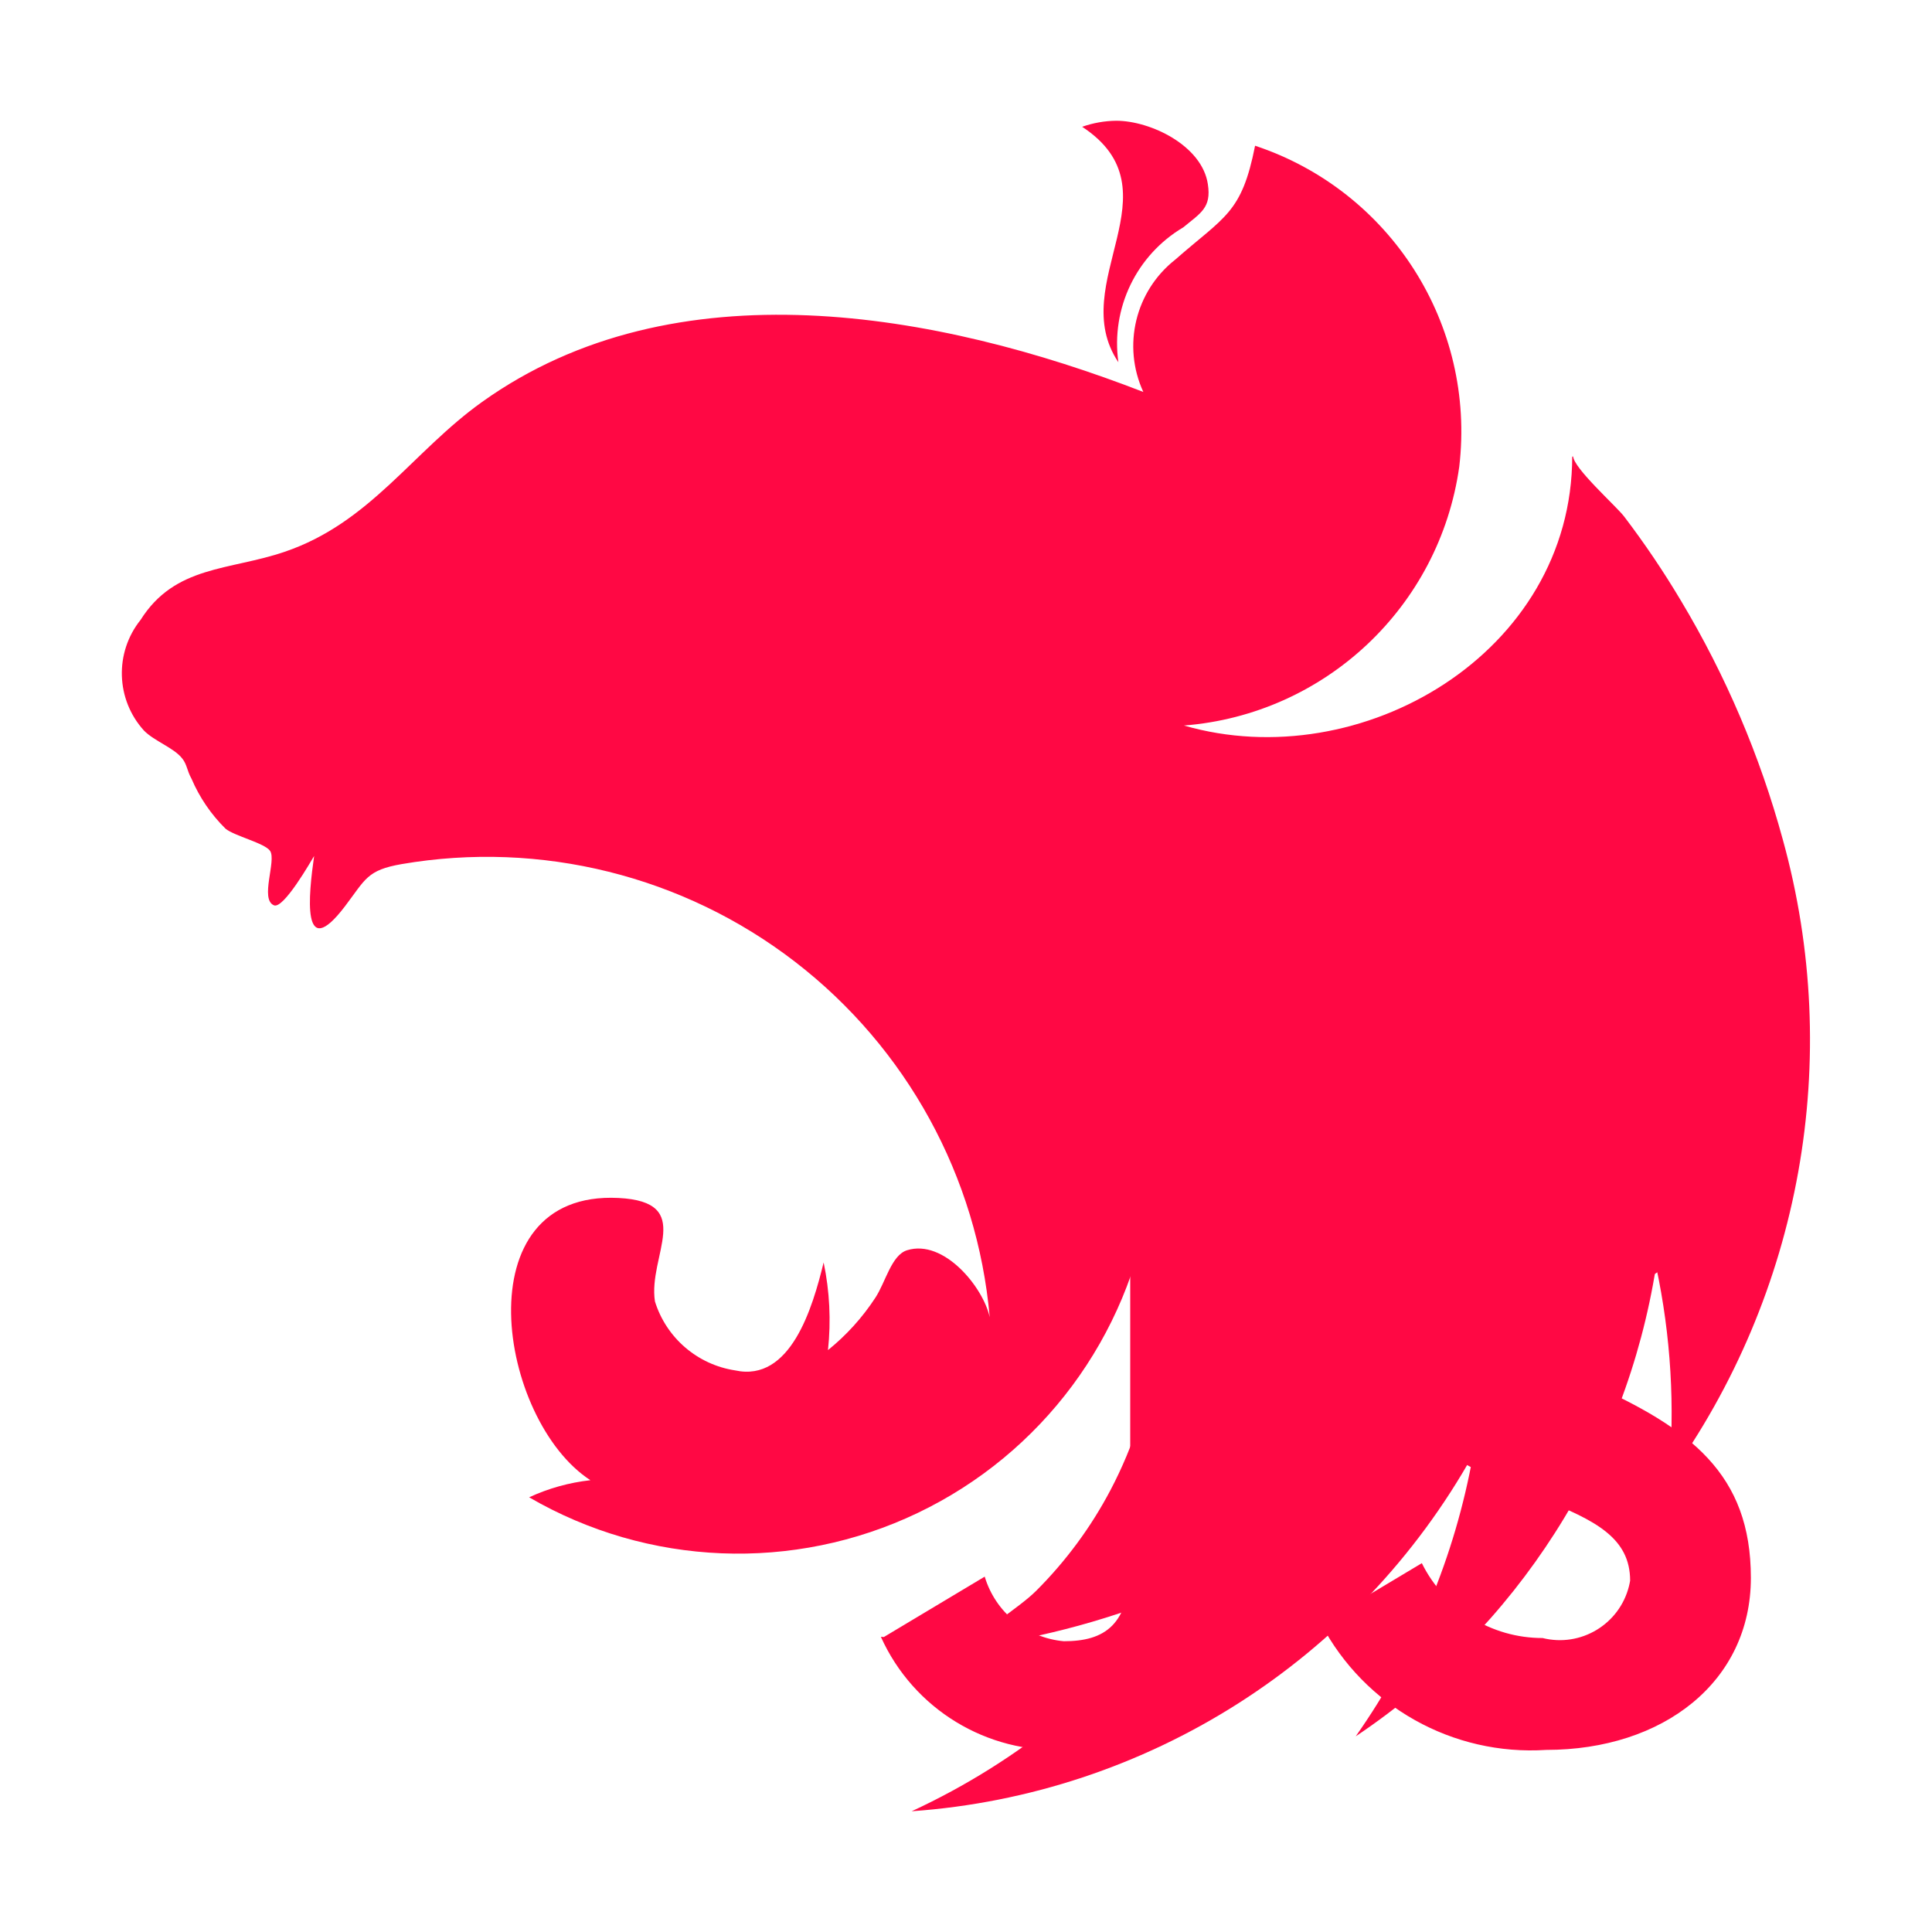
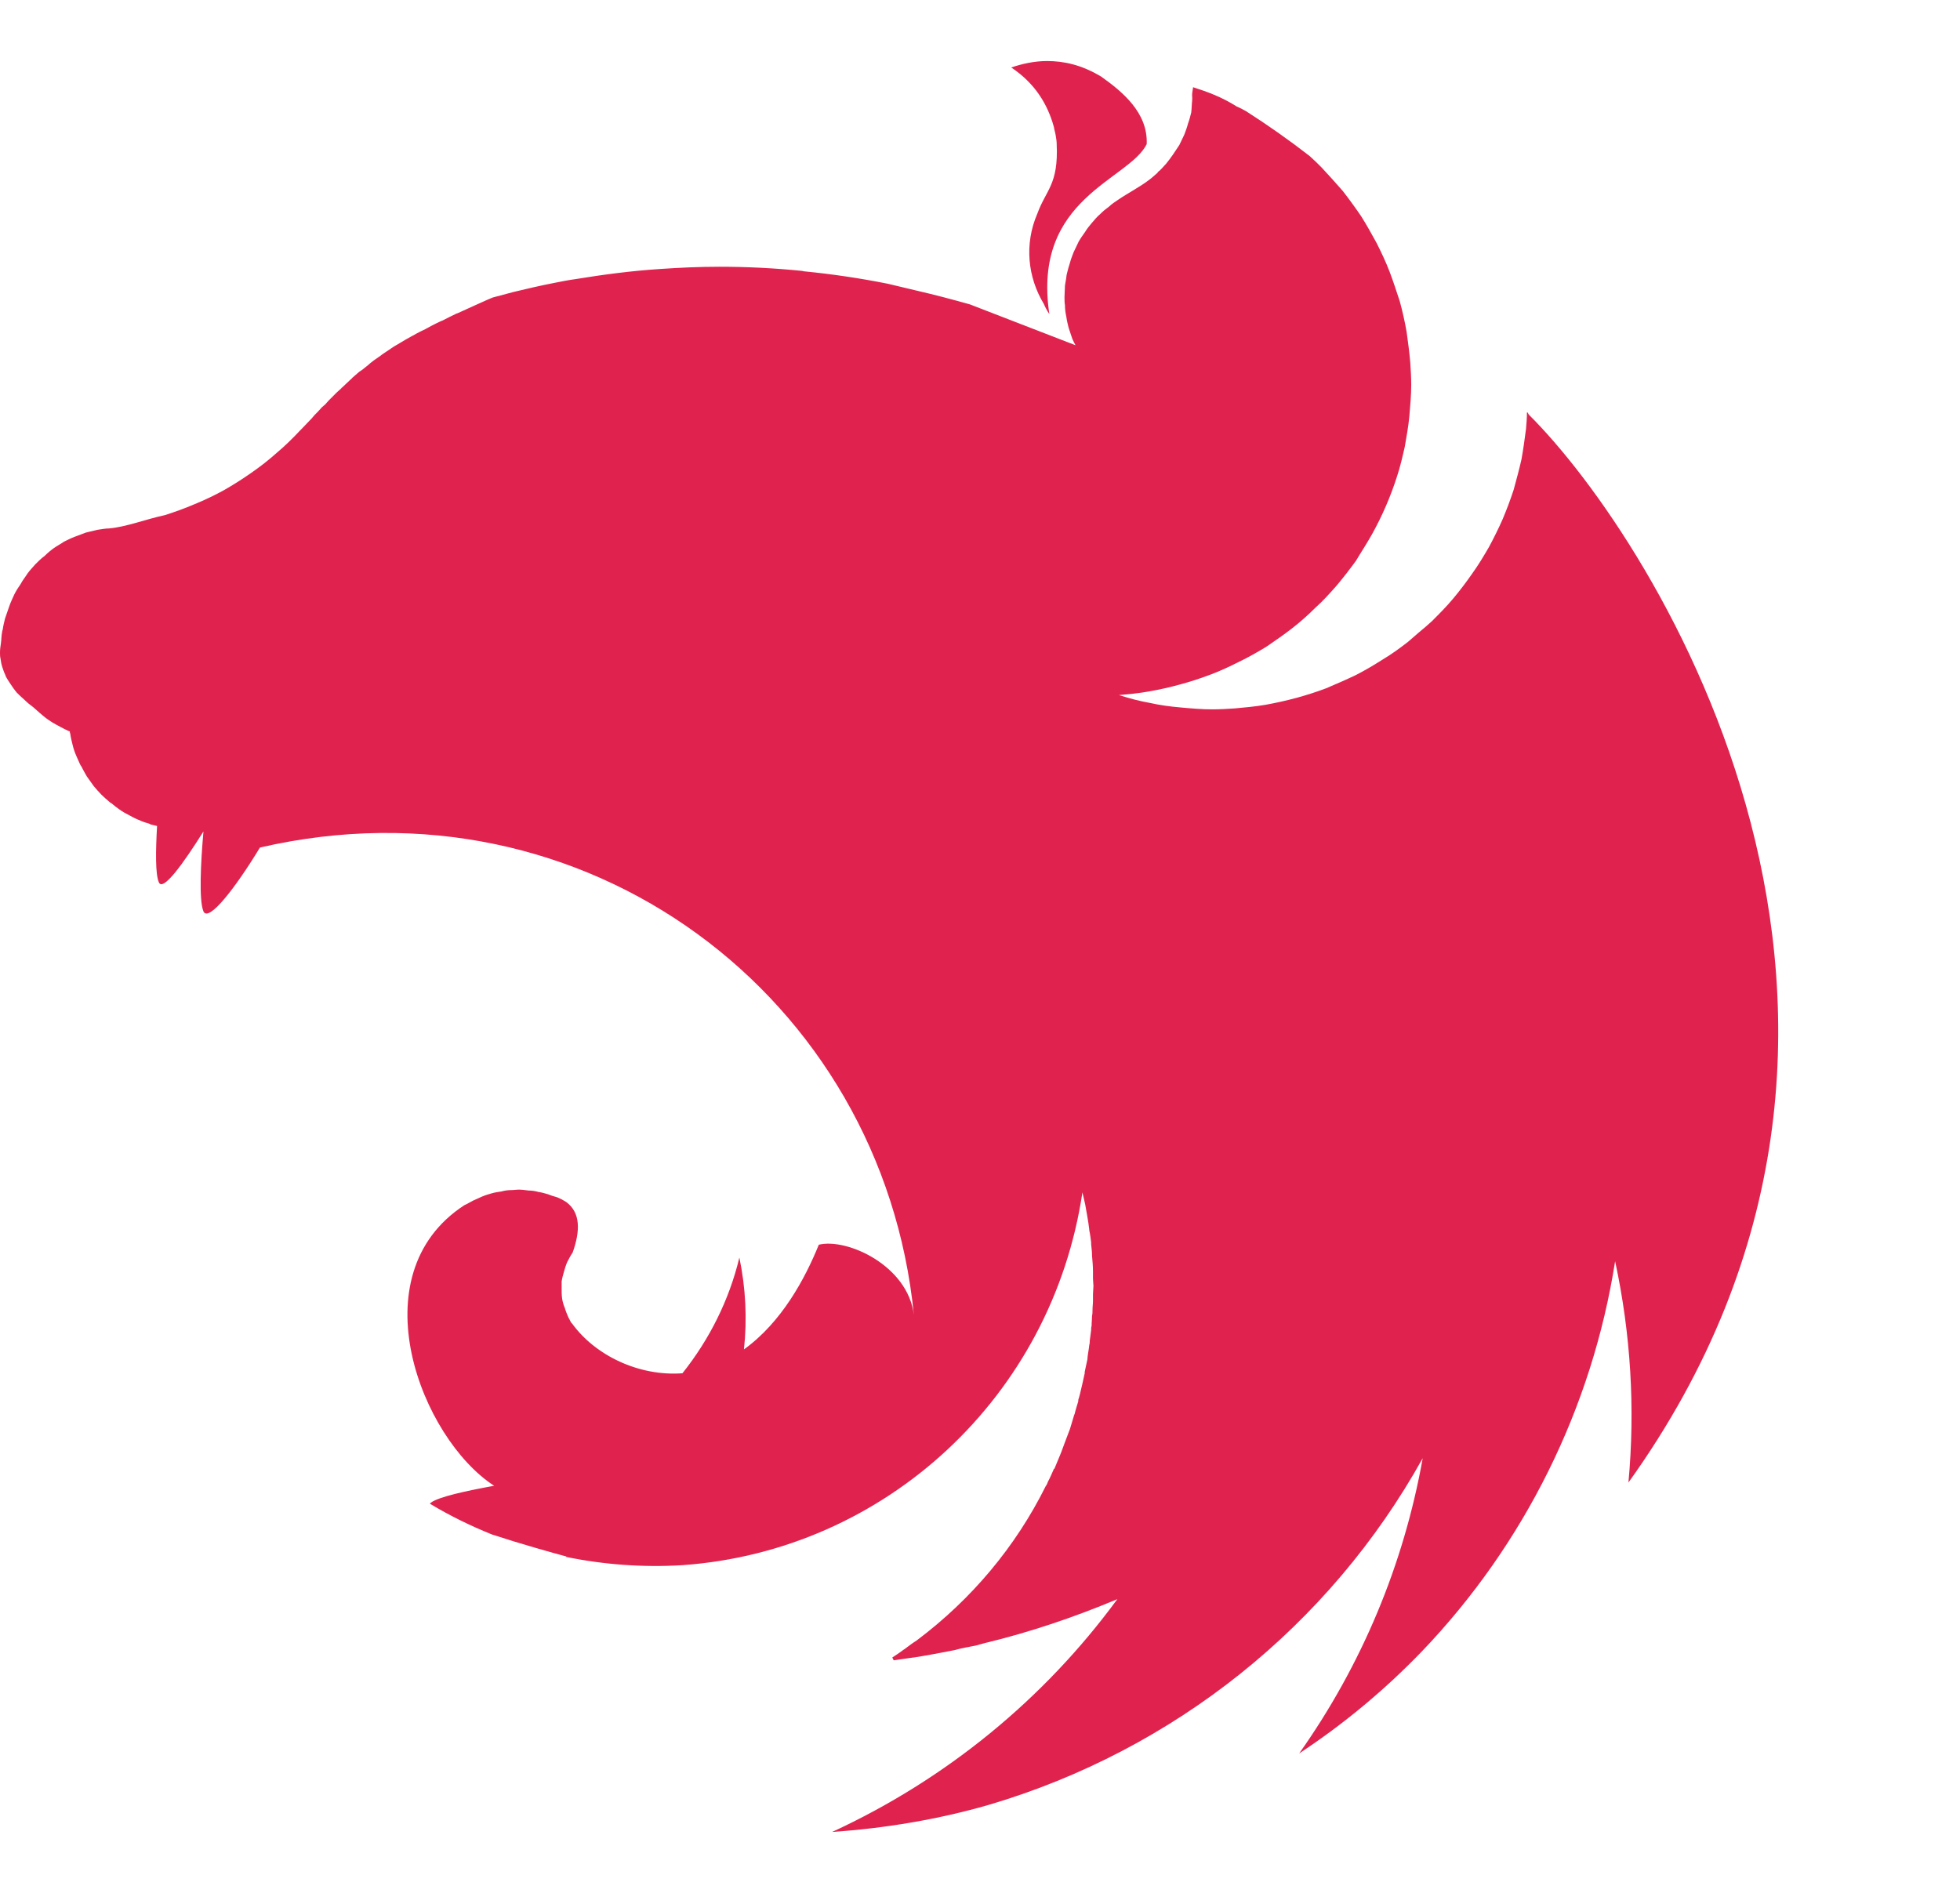
- <svg xmlns="http://www.w3.org/2000/svg" width="800px" height="800px" viewBox="0 0 32 32" fill="#000000">
-   <g id="SVGRepo_bgCarrier" stroke-width="0" />
-   <g id="SVGRepo_tracerCarrier" stroke-linecap="round" stroke-linejoin="round" />
-   <g id="SVGRepo_iconCarrier">
-     <defs>
-       <linearGradient id="a" x1="15.997" y1="993" x2="15.997" y2="1021" gradientTransform="matrix(1, 0, 0, -1, 0, 1023)" gradientUnits="userSpaceOnUse">
-         <stop offset="0" stop-color="#ff0844" />
-         <stop offset="1" stop-color="#ff0844" />
-       </linearGradient>
-     </defs>
-     <path d="M18.488,2a1.753,1.753,0,0,0-.564.1c1.611,1.058-.28,2.594.6,3.9A2.234,2.234,0,0,1,19.6,3.765c.285-.237.467-.322.406-.714C19.91,2.409,19.054,2,18.488,2Zm2.3.414c-.222,1.123-.5,1.164-1.323,1.887a1.82,1.82,0,0,0-.528,2.191c-3.4-1.32-7.758-2.118-10.953.166-1.149.821-1.851,2-3.268,2.481C3.8,9.452,2.9,9.36,2.328,10.268A1.413,1.413,0,0,0,2.384,12.1c.17.175.5.287.636.465.079.1.077.2.152.333a2.586,2.586,0,0,0,.564.828c.146.121.652.239.738.368.107.161-.173.8.062.9.159.073.622-.744.667-.816-.092.643-.213,1.784.51.834.343-.451.364-.6.941-.7a8.36,8.36,0,0,1,9.739,7.506c-.108-.5-.761-1.3-1.369-1.11-.259.08-.355.527-.525.786a3.75,3.75,0,0,1-.785.868,4.657,4.657,0,0,0-.072-1.452c-.182.748-.547,1.989-1.466,1.788a1.652,1.652,0,0,1-1.328-1.142c-.119-.76.684-1.651-.607-1.714-2.59-.127-1.991,3.682-.462,4.675a3.272,3.272,0,0,0-1.015.283A6.893,6.893,0,0,0,19.04,19.889a7.046,7.046,0,0,1-.646,4.79,6.9,6.9,0,0,1-1.23,1.668c-.3.3-.894.63-1.089.941A13.427,13.427,0,0,0,19.6,26.32,11.647,11.647,0,0,1,15.1,30a11.59,11.59,0,0,0,9.3-5.909,11.657,11.657,0,0,1-1.945,4.668,11.531,11.531,0,0,0,4.975-7.783,11.655,11.655,0,0,1,.209,3.5A12.418,12.418,0,0,0,29.53,13.91a15.755,15.755,0,0,0-1.689-3.962A14.838,14.838,0,0,0,26.9,8.554c-.133-.173-.844-.806-.844-1q-.009.029-.015,0c0,3.266-3.5,5.311-6.431,4.463a5,5,0,0,0,4.56-4.288A4.988,4.988,0,0,0,20.789,2.414Z" style="fill-rule:evenodd;fill:url(#a)" />
-     <path d="M14.64,27.114l1.67-1a1.51,1.51,0,0,0,1.31,1.07c.67,0,1.1-.26,1.1-1.29v-7h2v7a2.78,2.78,0,0,1-2.435,3.087,2.839,2.839,0,0,1-.625,0,3.181,3.181,0,0,1-3.07-1.87m7.29-.22,1.67-1a2.23,2.23,0,0,0,2,1.24,1.181,1.181,0,0,0,1.431-.859h0c.007-.03.014-.06.019-.091,0-.7-.56-1-1.49-1.36L25,24.6c-1.48-.63-2.46-1.42-2.46-3.09A2.74,2.74,0,0,1,25.3,18.792h0c.081,0,.161,0,.242.012a3,3,0,0,1,2.91,1.64l-1.59,1a1.39,1.39,0,0,0-1.32-.88.889.889,0,0,0-.993.773.759.759,0,0,0-.007.107c0,.61.38.86,1.26,1.24l.51.22C28,23.654,29,24.414,29,26.134s-1.45,2.85-3.39,2.85a3.929,3.929,0,0,1-3.73-2.09" style="fill:#ff0844" />
-   </g>
+ <svg xmlns="http://www.w3.org/2000/svg" height="2415" viewBox="6.006 4.24 275.796 249.238" width="2500">
+   <path d="m153.338 4.24c-1.809 0-3.489.388-5.04.905 3.296 2.197 5.105 5.105 6.01 8.4.065.453.194.776.258 1.228.065.388.13.775.13 1.163.258 5.687-1.487 6.397-2.715 9.758-1.874 4.33-1.357 8.982.905 12.73.194.452.452.969.776 1.421-2.456-16.348 11.179-18.804 13.699-23.909.194-4.459-3.49-7.431-6.397-9.499-2.78-1.68-5.3-2.197-7.626-2.197zm20.55 3.683c-.26 1.487-.065 1.099-.13 1.874-.064.517-.064 1.163-.129 1.68-.129.517-.258 1.034-.452 1.551-.13.517-.323 1.034-.517 1.551-.259.517-.452.97-.71 1.486-.195.259-.324.517-.518.776l-.388.581c-.323.453-.646.905-.969 1.293-.388.388-.71.84-1.163 1.163v.065c-.388.323-.775.71-1.228 1.034-1.357 1.033-2.908 1.809-4.33 2.778-.452.323-.904.582-1.292.97-.452.323-.84.646-1.227 1.033-.453.388-.776.776-1.164 1.228-.323.388-.71.84-.969 1.293-.323.452-.646.904-.905 1.357-.258.517-.452.969-.71 1.486-.194.517-.388.97-.517 1.486a20.921 20.921 0 0 0 -.453 1.616c-.064.258-.064.581-.129.84-.065.258-.065.517-.129.775 0 .517-.065 1.099-.065 1.616 0 .387 0 .775.065 1.163 0 .517.065 1.034.194 1.615.065.517.194 1.034.323 1.551.194.517.323 1.034.517 1.55.13.324.323.647.452.906l-14.862-5.752c-2.52-.71-4.976-1.357-7.496-1.938l-4.071-.97a119.971 119.971 0 0 0 -11.76-1.744c-.13 0-.195-.065-.324-.065-3.877-.388-7.69-.581-11.567-.581-2.843 0-5.686.129-8.465.323-3.942.258-7.884.775-11.825 1.421-.97.13-1.94.323-2.908.517-2.004.388-3.942.84-5.816 1.293l-2.908.775c-.97.388-1.874.84-2.779 1.228l-2.132.97c-.13.064-.259.064-.323.128-.646.323-1.228.582-1.81.905-.193.065-.323.13-.452.194-.71.323-1.421.71-2.003 1.034-.452.194-.905.452-1.292.646-.194.13-.453.259-.582.323-.582.323-1.163.646-1.68.97-.582.322-1.099.646-1.551.969s-.905.581-1.292.904c-.065.065-.13.065-.194.13-.388.258-.84.581-1.228.904l-.13.13-.968.775c-.13.064-.26.194-.388.258-.323.259-.646.582-.97.84-.064.13-.193.194-.258.259-.388.388-.775.71-1.163 1.098-.065 0-.065.065-.13.13-.387.323-.775.71-1.163 1.098-.064.065-.064.13-.129.13a15.16 15.16 0 0 0 -.969 1.033c-.13.13-.323.259-.452.388-.323.388-.711.775-1.099 1.163-.065.13-.194.194-.258.323-.517.517-.97 1.034-1.487 1.551l-.193.194c-1.034 1.098-2.133 2.197-3.296 3.166a36.732 36.732 0 0 1 -3.619 2.843 48.856 48.856 0 0 1 -3.877 2.456 39.382 39.382 0 0 1 -4.071 1.939 46.55 46.55 0 0 1 -4.2 1.55c-2.714.582-5.493 1.68-7.884 1.874-.517 0-1.098.13-1.615.194-.582.13-1.099.259-1.616.388l-1.55.582c-.518.193-1.035.452-1.552.71-.452.323-.969.582-1.421.905-.453.323-.905.71-1.293 1.099-.452.323-.904.775-1.292 1.163-.388.452-.775.84-1.099 1.292-.323.517-.71.97-.969 1.486-.323.453-.646.97-.904 1.487-.26.581-.517 1.098-.711 1.68a49.803 49.803 0 0 0 -.582 1.68c-.129.517-.258 1.034-.323 1.55 0 .066-.065.13-.065.195-.129.581-.129 1.357-.194 1.744-.064.453-.129.84-.129 1.293 0 .258 0 .581.065.84.065.452.13.84.259 1.228.129.387.258.775.452 1.163v.064c.194.388.452.776.71 1.164.26.387.518.775.84 1.163.324.323.712.71 1.1 1.034.387.387.775.71 1.227 1.034 1.551 1.357 1.939 1.809 3.942 2.843.323.194.646.323 1.034.517.065 0 .129.064.194.064 0 .13 0 .194.064.324.065.517.194 1.034.324 1.55a8.71 8.71 0 0 0 .516 1.551c.194.388.324.776.517 1.164.065.129.13.258.194.323.259.517.517.969.776 1.421l.969 1.357c.323.388.71.84 1.099 1.228.387.388.775.71 1.227 1.099 0 0 .065.064.13.064.387.323.775.647 1.163.905.452.323.904.582 1.421.84.453.259.97.517 1.487.71.387.195.84.324 1.292.453.065.065.129.065.258.13.26.064.582.129.84.193-.193 3.49-.258 6.785.26 7.948.58 1.293 3.424-2.649 6.267-7.172-.388 4.458-.646 9.693 0 11.243.711 1.616 4.588-3.424 7.948-8.982 45.816-10.597 87.625 21.067 92.019 65.783-.84-6.979-9.435-10.856-13.377-9.887-1.938 4.782-5.234 10.921-10.533 14.734a41.434 41.434 0 0 0 -.646-12.924c-1.421 5.945-4.2 11.502-8.013 16.284-6.138.452-12.277-2.52-15.508-6.98-.259-.193-.323-.58-.517-.84-.194-.452-.388-.904-.517-1.356a5.365 5.365 0 0 1 -.388-1.357c-.065-.453-.065-.905-.065-1.422v-.97c.065-.452.194-.904.323-1.356.13-.453.259-.905.453-1.357.258-.453.452-.905.775-1.357 1.099-3.102 1.099-5.622-.904-7.108a7.36 7.36 0 0 0 -1.228-.647c-.259-.064-.582-.193-.84-.258-.194-.065-.323-.13-.517-.194-.453-.13-.905-.259-1.357-.323a4.923 4.923 0 0 0 -1.357-.194c-.453-.065-.97-.13-1.422-.13-.323 0-.646.066-.97.066-.516 0-.968.064-1.42.193-.453.065-.905.13-1.358.259-.452.13-.905.259-1.357.452-.452.194-.84.388-1.292.582-.388.194-.776.452-1.228.646-15.056 9.822-6.074 32.827 4.2 39.483-3.877.71-7.819 1.55-8.917 2.39l-.13.13c2.78 1.68 5.687 3.102 8.724 4.33 4.136 1.356 8.53 2.584 10.469 3.101v.065a62.516 62.516 0 0 0 16.284 1.163c28.626-2.003 52.083-23.78 56.348-52.471.13.581.259 1.098.388 1.68.194 1.163.452 2.39.581 3.619v.064c.13.582.194 1.164.259 1.68v.26c.065.58.13 1.162.13 1.68.064.71.128 1.42.128 2.132v1.034c0 .323.065.71.065 1.033 0 .388-.065.776-.065 1.164v.904c0 .453-.065.84-.065 1.293 0 .258 0 .517-.064.84 0 .452-.065.904-.065 1.421-.065.194-.065.388-.065.582-.064.517-.129.97-.194 1.486 0 .194 0 .388-.064.582-.065.646-.194 1.228-.259 1.874v.129c-.129.582-.258 1.228-.388 1.81v.193l-.387 1.745c0 .065-.065.194-.065.259-.13.581-.259 1.163-.452 1.744v.194c-.194.647-.388 1.228-.517 1.81-.065.064-.065.129-.065.129l-.582 1.938c-.258.647-.452 1.228-.71 1.874-.259.647-.453 1.293-.711 1.874-.259.647-.517 1.228-.776 1.874h-.064c-.26.582-.517 1.228-.84 1.81-.065.194-.13.323-.194.452-.065.065-.065.13-.13.194-4.2 8.465-10.403 15.896-18.158 21.712-.517.323-1.034.71-1.55 1.099-.13.129-.324.193-.453.323-.452.323-.905.646-1.421.969l.193.388h.065l2.714-.388h.065c1.68-.259 3.36-.582 5.04-.905.452-.065.97-.194 1.422-.323.323-.065.581-.129.904-.194.453-.064.905-.194 1.357-.258.388-.13.776-.194 1.164-.323 6.462-1.551 12.73-3.684 18.74-6.204-10.275 14.023-24.04 25.331-40.13 32.762 7.432-.517 14.863-1.744 22.036-3.812 26.042-7.69 47.948-25.202 61.065-48.788a103.145 103.145 0 0 1 -17.382 41.55 101.732 101.732 0 0 0 17.253-14.345c14.475-15.121 23.974-34.313 27.205-54.927a102.9 102.9 0 0 1 1.874 31.147c46.655-65.072 3.877-132.535-14.023-150.305-.064-.13-.129-.194-.129-.323-.064.064-.064.064-.064.129 0-.065 0-.065-.065-.13 0 .776-.065 1.551-.13 2.327-.193 1.486-.387 2.908-.646 4.33-.323 1.421-.71 2.843-1.098 4.264a53.747 53.747 0 0 1 -1.55 4.136 55.49 55.49 0 0 1 -1.94 3.942c-.71 1.227-1.486 2.52-2.326 3.683a49.368 49.368 0 0 1 -2.65 3.49c-.969 1.163-2.002 2.197-3.036 3.23a41.646 41.646 0 0 1 -1.874 1.616c-.517.452-.97.84-1.487 1.292-1.163.905-2.326 1.745-3.618 2.52-1.228.776-2.52 1.551-3.813 2.198-1.357.646-2.714 1.227-4.07 1.809-1.358.517-2.78.97-4.201 1.357a52.05 52.05 0 0 1 -4.33.97c-1.486.258-2.972.387-4.394.516-1.034.065-2.068.13-3.102.13-1.486 0-2.972-.13-4.394-.26-1.486-.128-2.972-.322-4.394-.645-1.486-.26-2.908-.647-4.33-1.099h-.064c1.422-.13 2.843-.259 4.265-.517a46.84 46.84 0 0 0 4.33-.97 45.495 45.495 0 0 0 4.2-1.356c1.421-.517 2.778-1.163 4.07-1.81 1.358-.646 2.586-1.357 3.878-2.132 1.228-.84 2.455-1.68 3.619-2.585a35.333 35.333 0 0 0 3.295-2.908c1.099-.97 2.068-2.068 3.037-3.166a63.86 63.86 0 0 0 2.714-3.49c.13-.193.259-.452.388-.646.646-1.034 1.292-2.068 1.874-3.102a44.537 44.537 0 0 0 1.939-3.941 45.28 45.28 0 0 0 1.55-4.136c.453-1.357.776-2.779 1.099-4.2.259-1.486.517-2.908.646-4.33.13-1.486.259-2.972.259-4.394 0-1.034-.065-2.068-.13-3.102-.128-1.486-.322-2.907-.516-4.33a46.844 46.844 0 0 0 -.97-4.329c-.452-1.357-.904-2.778-1.421-4.135s-1.163-2.714-1.81-4.007c-.71-1.292-1.421-2.584-2.197-3.812a71.347 71.347 0 0 0 -2.584-3.554 136.72 136.72 0 0 0 -2.973-3.296 40.422 40.422 0 0 0 -1.68-1.615 118.979 118.979 0 0 0 -8.982-6.333c-.452-.259-.84-.452-1.293-.646-2.132-1.357-4.135-2.068-6.138-2.714z" fill="#e0234e" fill-rule="evenodd" />
</svg>
